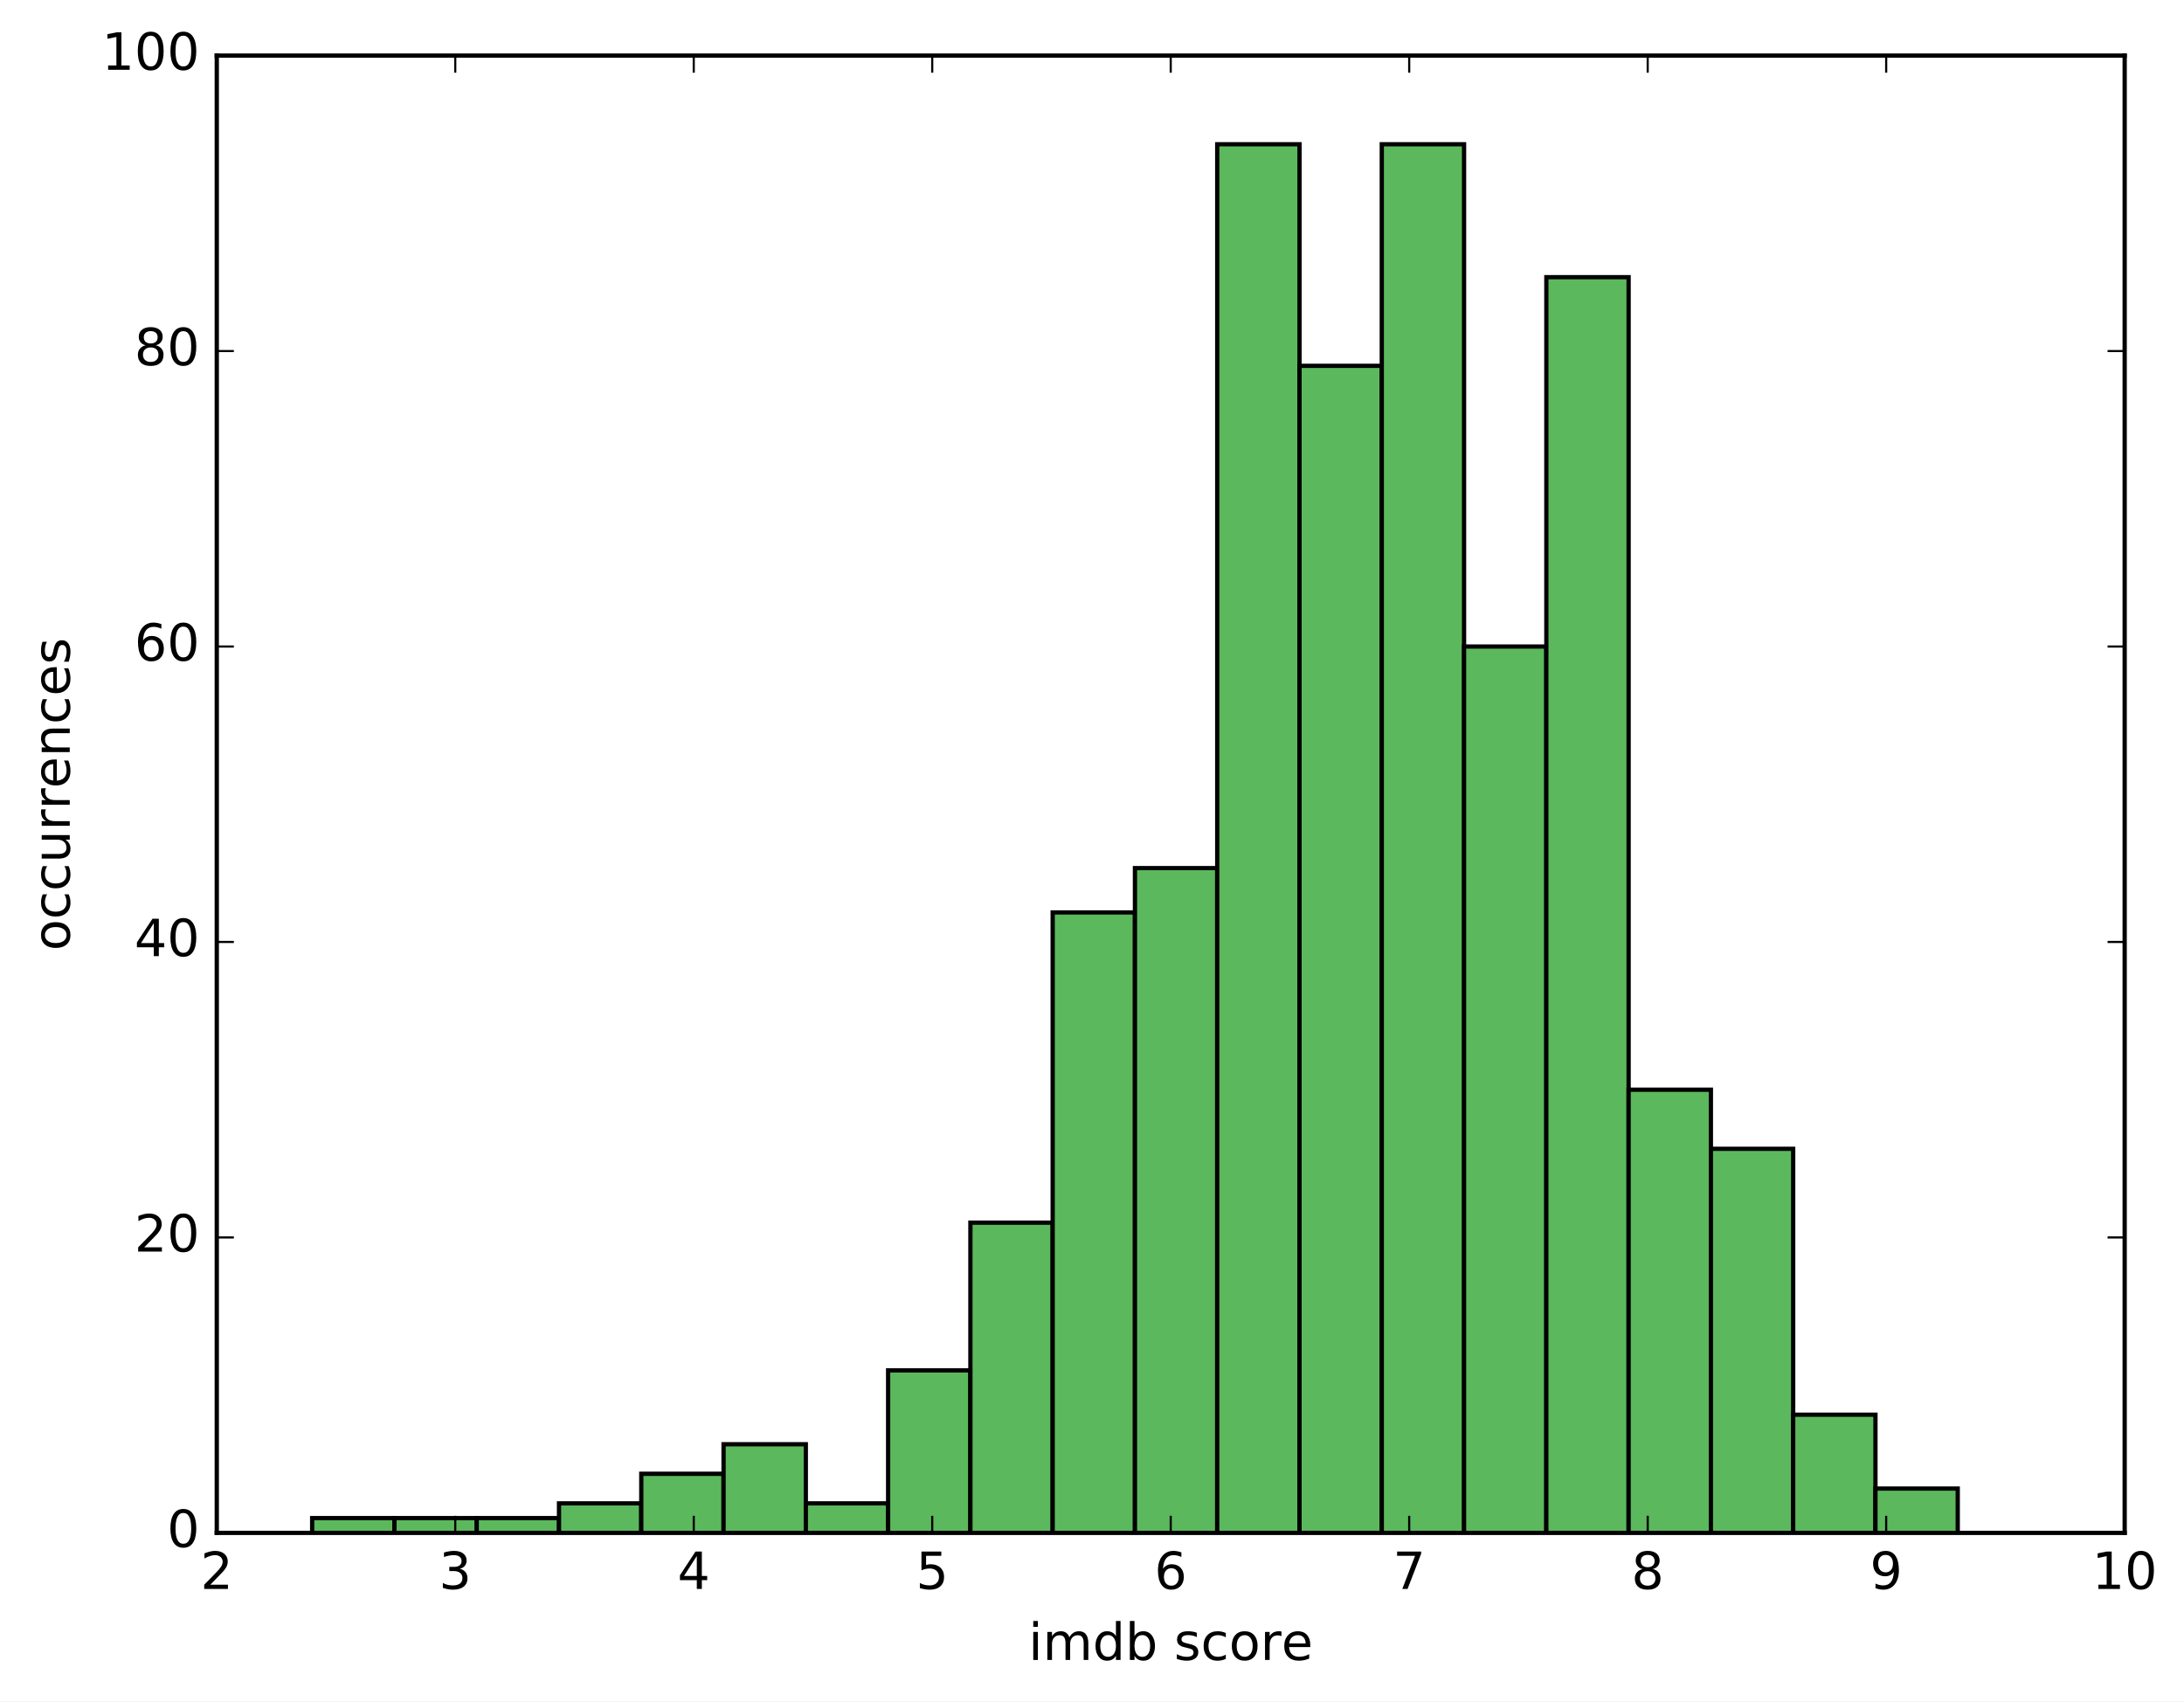
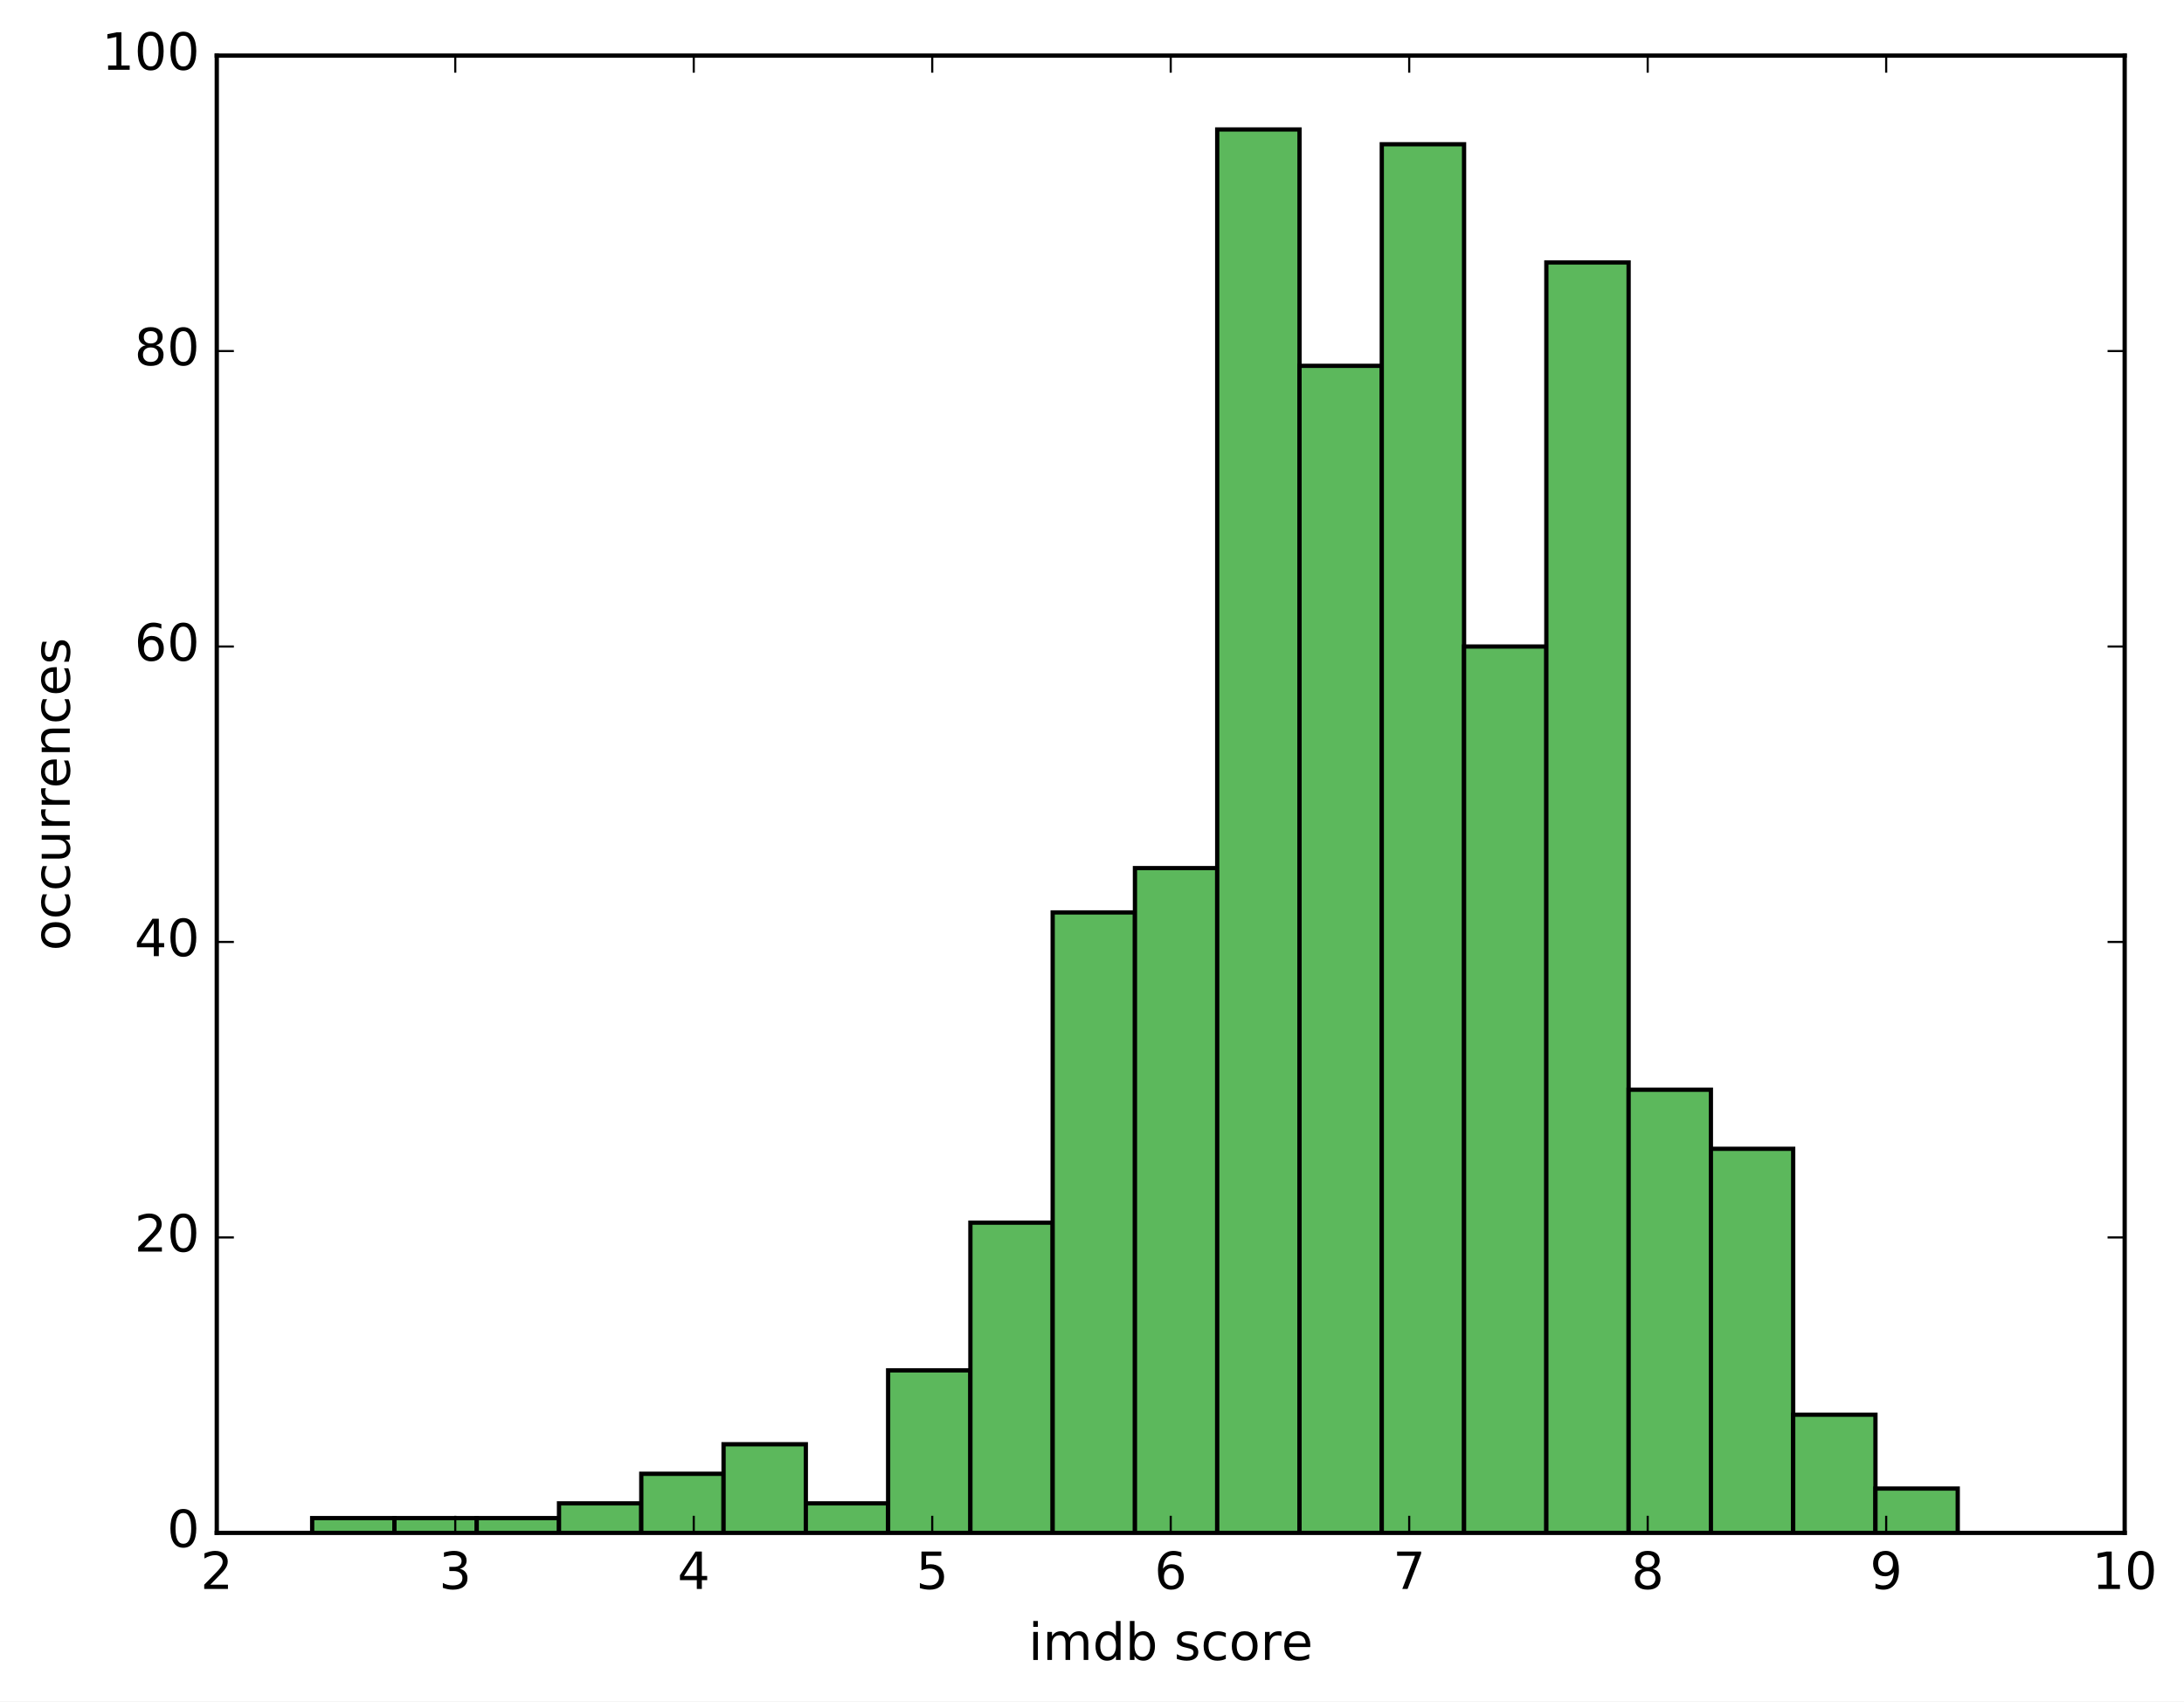
<svg xmlns="http://www.w3.org/2000/svg" xmlns:xlink="http://www.w3.org/1999/xlink" height="398pt" version="1.1" viewBox="0 0 511 398" width="511pt">
  <defs>
    <style type="text/css">
*{stroke-linecap:butt;stroke-linejoin:round;stroke-miterlimit:100000;}
  </style>
  </defs>
  <g id="figure_1">
    <g id="patch_1">
      <path d="M 0 398.034  L 511.954 398.034  L 511.954 0  L 0 0  z " style="fill:#ffffff;" />
    </g>
    <g id="axes_1">
      <g id="patch_2">
        <path d="M 50.719 358.607  L 497.119 358.607  L 497.119 13.007  L 50.719 13.007  z " style="fill:#ffffff;" />
      </g>
      <g id="patch_3">
-         <path clip-path="url(#p68d11a4602)" d="M 73.039 358.607  L 92.29 358.607  L 92.29 355.151  L 73.039 355.151  z " style="fill:#5cb85c;stroke:#000000;stroke-linejoin:miter;" />
+         <path clip-path="url(#p5a27fdf2f8)" d="M 73.039 358.607  L 92.29 358.607  L 92.29 355.151  L 73.039 355.151  z " style="fill:#5cb85c;stroke:#000000;stroke-linejoin:miter;" />
      </g>
      <g id="patch_4">
-         <path clip-path="url(#p68d11a4602)" d="M 92.29 358.607  L 111.541 358.607  L 111.541 355.151  L 92.29 355.151  z " style="fill:#5cb85c;stroke:#000000;stroke-linejoin:miter;" />
+         <path clip-path="url(#p5a27fdf2f8)" d="M 92.29 358.607  L 111.541 358.607  L 111.541 355.151  L 92.29 355.151  z " style="fill:#5cb85c;stroke:#000000;stroke-linejoin:miter;" />
      </g>
      <g id="patch_5">
-         <path clip-path="url(#p68d11a4602)" d="M 111.541 358.607  L 130.792 358.607  L 130.792 355.151  L 111.541 355.151  z " style="fill:#5cb85c;stroke:#000000;stroke-linejoin:miter;" />
+         <path clip-path="url(#p5a27fdf2f8)" d="M 111.541 358.607  L 130.792 358.607  L 130.792 355.151  L 111.541 355.151  z " style="fill:#5cb85c;stroke:#000000;stroke-linejoin:miter;" />
      </g>
      <g id="patch_6">
-         <path clip-path="url(#p68d11a4602)" d="M 130.792 358.607  L 150.043 358.607  L 150.043 351.695  L 130.792 351.695  z " style="fill:#5cb85c;stroke:#000000;stroke-linejoin:miter;" />
+         <path clip-path="url(#p5a27fdf2f8)" d="M 130.792 358.607  L 150.043 358.607  L 150.043 351.695  L 130.792 351.695  z " style="fill:#5cb85c;stroke:#000000;stroke-linejoin:miter;" />
      </g>
      <g id="patch_7">
-         <path clip-path="url(#p68d11a4602)" d="M 150.043 358.607  L 169.294 358.607  L 169.294 344.783  L 150.043 344.783  z " style="fill:#5cb85c;stroke:#000000;stroke-linejoin:miter;" />
+         <path clip-path="url(#p5a27fdf2f8)" d="M 150.043 358.607  L 169.294 358.607  L 169.294 344.783  L 150.043 344.783  z " style="fill:#5cb85c;stroke:#000000;stroke-linejoin:miter;" />
      </g>
      <g id="patch_8">
-         <path clip-path="url(#p68d11a4602)" d="M 169.294 358.607  L 188.545 358.607  L 188.545 337.871  L 169.294 337.871  z " style="fill:#5cb85c;stroke:#000000;stroke-linejoin:miter;" />
+         <path clip-path="url(#p5a27fdf2f8)" d="M 169.294 358.607  L 188.545 358.607  L 188.545 337.871  L 169.294 337.871  z " style="fill:#5cb85c;stroke:#000000;stroke-linejoin:miter;" />
      </g>
      <g id="patch_9">
-         <path clip-path="url(#p68d11a4602)" d="M 188.545 358.607  L 207.796 358.607  L 207.796 351.695  L 188.545 351.695  z " style="fill:#5cb85c;stroke:#000000;stroke-linejoin:miter;" />
+         <path clip-path="url(#p5a27fdf2f8)" d="M 188.545 358.607  L 207.796 358.607  L 207.796 351.695  L 188.545 351.695  z " style="fill:#5cb85c;stroke:#000000;stroke-linejoin:miter;" />
      </g>
      <g id="patch_10">
-         <path clip-path="url(#p68d11a4602)" d="M 207.796 358.607  L 227.047 358.607  L 227.047 320.591  L 207.796 320.591  z " style="fill:#5cb85c;stroke:#000000;stroke-linejoin:miter;" />
+         <path clip-path="url(#p5a27fdf2f8)" d="M 207.796 358.607  L 227.047 358.607  L 227.047 320.591  L 207.796 320.591  z " style="fill:#5cb85c;stroke:#000000;stroke-linejoin:miter;" />
      </g>
      <g id="patch_11">
-         <path clip-path="url(#p68d11a4602)" d="M 227.047 358.607  L 246.298 358.607  L 246.298 286.031  L 227.047 286.031  z " style="fill:#5cb85c;stroke:#000000;stroke-linejoin:miter;" />
+         <path clip-path="url(#p5a27fdf2f8)" d="M 227.047 358.607  L 246.298 358.607  L 246.298 286.031  L 227.047 286.031  z " style="fill:#5cb85c;stroke:#000000;stroke-linejoin:miter;" />
      </g>
      <g id="patch_12">
-         <path clip-path="url(#p68d11a4602)" d="M 246.298 358.607  L 265.549 358.607  L 265.549 213.455  L 246.298 213.455  z " style="fill:#5cb85c;stroke:#000000;stroke-linejoin:miter;" />
+         <path clip-path="url(#p5a27fdf2f8)" d="M 246.298 358.607  L 265.549 358.607  L 265.549 213.455  L 246.298 213.455  z " style="fill:#5cb85c;stroke:#000000;stroke-linejoin:miter;" />
      </g>
      <g id="patch_13">
-         <path clip-path="url(#p68d11a4602)" d="M 265.549 358.607  L 284.8 358.607  L 284.8 203.087  L 265.549 203.087  z " style="fill:#5cb85c;stroke:#000000;stroke-linejoin:miter;" />
+         <path clip-path="url(#p5a27fdf2f8)" d="M 265.549 358.607  L 284.8 358.607  L 284.8 203.087  L 265.549 203.087  z " style="fill:#5cb85c;stroke:#000000;stroke-linejoin:miter;" />
      </g>
      <g id="patch_14">
-         <path clip-path="url(#p68d11a4602)" d="M 284.8 358.607  L 304.051 358.607  L 304.051 33.743  L 284.8 33.743  z " style="fill:#5cb85c;stroke:#000000;stroke-linejoin:miter;" />
+         <path clip-path="url(#p5a27fdf2f8)" d="M 284.8 358.607  L 304.051 358.607  L 304.051 30.287  L 284.8 30.287  z " style="fill:#5cb85c;stroke:#000000;stroke-linejoin:miter;" />
      </g>
      <g id="patch_15">
-         <path clip-path="url(#p68d11a4602)" d="M 304.051 358.607  L 323.302 358.607  L 323.302 85.583  L 304.051 85.583  z " style="fill:#5cb85c;stroke:#000000;stroke-linejoin:miter;" />
+         <path clip-path="url(#p5a27fdf2f8)" d="M 304.051 358.607  L 323.302 358.607  L 323.302 85.583  L 304.051 85.583  z " style="fill:#5cb85c;stroke:#000000;stroke-linejoin:miter;" />
      </g>
      <g id="patch_16">
-         <path clip-path="url(#p68d11a4602)" d="M 323.302 358.607  L 342.553 358.607  L 342.553 33.743  L 323.302 33.743  z " style="fill:#5cb85c;stroke:#000000;stroke-linejoin:miter;" />
+         <path clip-path="url(#p5a27fdf2f8)" d="M 323.302 358.607  L 342.553 358.607  L 342.553 33.743  L 323.302 33.743  z " style="fill:#5cb85c;stroke:#000000;stroke-linejoin:miter;" />
      </g>
      <g id="patch_17">
-         <path clip-path="url(#p68d11a4602)" d="M 342.553 358.607  L 361.804 358.607  L 361.804 151.247  L 342.553 151.247  z " style="fill:#5cb85c;stroke:#000000;stroke-linejoin:miter;" />
+         <path clip-path="url(#p5a27fdf2f8)" d="M 342.553 358.607  L 361.804 358.607  L 361.804 151.247  L 342.553 151.247  z " style="fill:#5cb85c;stroke:#000000;stroke-linejoin:miter;" />
      </g>
      <g id="patch_18">
-         <path clip-path="url(#p68d11a4602)" d="M 361.804 358.607  L 381.055 358.607  L 381.055 64.847  L 361.804 64.847  z " style="fill:#5cb85c;stroke:#000000;stroke-linejoin:miter;" />
+         <path clip-path="url(#p5a27fdf2f8)" d="M 361.804 358.607  L 381.055 358.607  L 381.055 61.391  L 361.804 61.391  z " style="fill:#5cb85c;stroke:#000000;stroke-linejoin:miter;" />
      </g>
      <g id="patch_19">
-         <path clip-path="url(#p68d11a4602)" d="M 381.055 358.607  L 400.306 358.607  L 400.306 254.927  L 381.055 254.927  z " style="fill:#5cb85c;stroke:#000000;stroke-linejoin:miter;" />
+         <path clip-path="url(#p5a27fdf2f8)" d="M 381.055 358.607  L 400.306 358.607  L 400.306 254.927  L 381.055 254.927  z " style="fill:#5cb85c;stroke:#000000;stroke-linejoin:miter;" />
      </g>
      <g id="patch_20">
-         <path clip-path="url(#p68d11a4602)" d="M 400.306 358.607  L 419.557 358.607  L 419.557 268.751  L 400.306 268.751  z " style="fill:#5cb85c;stroke:#000000;stroke-linejoin:miter;" />
+         <path clip-path="url(#p5a27fdf2f8)" d="M 400.306 358.607  L 419.557 358.607  L 419.557 268.751  L 400.306 268.751  z " style="fill:#5cb85c;stroke:#000000;stroke-linejoin:miter;" />
      </g>
      <g id="patch_21">
-         <path clip-path="url(#p68d11a4602)" d="M 419.557 358.607  L 438.808 358.607  L 438.808 330.959  L 419.557 330.959  z " style="fill:#5cb85c;stroke:#000000;stroke-linejoin:miter;" />
+         <path clip-path="url(#p5a27fdf2f8)" d="M 419.557 358.607  L 438.808 358.607  L 438.808 330.959  L 419.557 330.959  z " style="fill:#5cb85c;stroke:#000000;stroke-linejoin:miter;" />
      </g>
      <g id="patch_22">
-         <path clip-path="url(#p68d11a4602)" d="M 438.808 358.607  L 458.059 358.607  L 458.059 348.239  L 438.808 348.239  z " style="fill:#5cb85c;stroke:#000000;stroke-linejoin:miter;" />
+         <path clip-path="url(#p5a27fdf2f8)" d="M 438.808 358.607  L 458.059 358.607  L 458.059 348.239  L 438.808 348.239  z " style="fill:#5cb85c;stroke:#000000;stroke-linejoin:miter;" />
      </g>
      <g id="patch_23">
        <path d="M 50.719 13.007  L 497.119 13.007  " style="fill:none;stroke:#000000;stroke-linecap:square;stroke-linejoin:miter;" />
      </g>
      <g id="patch_24">
        <path d="M 497.119 358.607  L 497.119 13.007  " style="fill:none;stroke:#000000;stroke-linecap:square;stroke-linejoin:miter;" />
      </g>
      <g id="patch_25">
        <path d="M 50.719 358.607  L 497.119 358.607  " style="fill:none;stroke:#000000;stroke-linecap:square;stroke-linejoin:miter;" />
      </g>
      <g id="patch_26">
        <path d="M 50.719 358.607  L 50.719 13.007  " style="fill:none;stroke:#000000;stroke-linecap:square;stroke-linejoin:miter;" />
      </g>
      <g id="matplotlib.axis_1">
        <g id="xtick_1">
          <g id="line2d_1">
            <defs>
-               <path d="M 0 0  L 0 -4  " id="m3318fc5b66" style="stroke:#000000;stroke-width:0.5;" />
-             </defs>
-             <g>
-               <use style="stroke:#000000;stroke-width:0.5;" x="50.719" xlink:href="#m3318fc5b66" y="358.607" />
+               <path d="M 0 0  L 0 -4  " id="md3cf2f3e57" style="stroke:#000000;stroke-width:0.5;" />
+             </defs>
+             <g>
+               <use style="stroke:#000000;stroke-width:0.5;" x="50.719" xlink:href="#md3cf2f3e57" y="358.607" />
            </g>
          </g>
          <g id="line2d_2">
            <defs>
-               <path d="M 0 0  L 0 4  " id="m92a1e35ff0" style="stroke:#000000;stroke-width:0.5;" />
-             </defs>
-             <g>
-               <use style="stroke:#000000;stroke-width:0.5;" x="50.719" xlink:href="#m92a1e35ff0" y="13.007" />
+               <path d="M 0 0  L 0 4  " id="md12a089766" style="stroke:#000000;stroke-width:0.5;" />
+             </defs>
+             <g>
+               <use style="stroke:#000000;stroke-width:0.5;" x="50.719" xlink:href="#md12a089766" y="13.007" />
            </g>
          </g>
          <g id="text_1">
            <defs>
              <path d="M 19.188 8.297  L 53.609 8.297  L 53.609 0  L 7.328 0  L 7.328 8.297  Q 12.938 14.109 22.625 23.891  Q 32.328 33.688 34.812 36.531  Q 39.547 41.844 41.422 45.531  Q 43.312 49.219 43.312 52.781  Q 43.312 58.594 39.234 62.25  Q 35.156 65.922 28.609 65.922  Q 23.969 65.922 18.812 64.312  Q 13.672 62.703 7.812 59.422  L 7.812 69.391  Q 13.766 71.781 18.938 73  Q 24.125 74.219 28.422 74.219  Q 39.75 74.219 46.484 68.547  Q 53.219 62.891 53.219 53.422  Q 53.219 48.922 51.531 44.891  Q 49.859 40.875 45.406 35.406  Q 44.188 33.984 37.641 27.219  Q 31.109 20.453 19.188 8.297  " id="BitstreamVeraSans-Roman-32" />
            </defs>
            <g transform="translate(46.90125 371.725)scale(0.12 -0.12)">
              <use xlink:href="#BitstreamVeraSans-Roman-32" />
            </g>
          </g>
        </g>
        <g id="xtick_2">
          <g id="line2d_3">
            <g>
-               <use style="stroke:#000000;stroke-width:0.5;" x="106.519" xlink:href="#m3318fc5b66" y="358.607" />
+               <use style="stroke:#000000;stroke-width:0.5;" x="106.519" xlink:href="#md3cf2f3e57" y="358.607" />
            </g>
          </g>
          <g id="line2d_4">
            <g>
-               <use style="stroke:#000000;stroke-width:0.5;" x="106.519" xlink:href="#m92a1e35ff0" y="13.007" />
+               <use style="stroke:#000000;stroke-width:0.5;" x="106.519" xlink:href="#md12a089766" y="13.007" />
            </g>
          </g>
          <g id="text_2">
            <defs>
              <path d="M 40.578 39.312  Q 47.656 37.797 51.625 33  Q 55.609 28.219 55.609 21.188  Q 55.609 10.406 48.188 4.484  Q 40.766 -1.422 27.094 -1.422  Q 22.516 -1.422 17.656 -0.516  Q 12.797 0.391 7.625 2.203  L 7.625 11.719  Q 11.719 9.328 16.594 8.109  Q 21.484 6.891 26.812 6.891  Q 36.078 6.891 40.938 10.547  Q 45.797 14.203 45.797 21.188  Q 45.797 27.641 41.281 31.266  Q 36.766 34.906 28.719 34.906  L 20.219 34.906  L 20.219 43.016  L 29.109 43.016  Q 36.375 43.016 40.234 45.922  Q 44.094 48.828 44.094 54.297  Q 44.094 59.906 40.109 62.906  Q 36.141 65.922 28.719 65.922  Q 24.656 65.922 20.016 65.031  Q 15.375 64.156 9.812 62.312  L 9.812 71.094  Q 15.438 72.656 20.344 73.438  Q 25.25 74.219 29.594 74.219  Q 40.828 74.219 47.359 69.109  Q 53.906 64.016 53.906 55.328  Q 53.906 49.266 50.438 45.094  Q 46.969 40.922 40.578 39.312  " id="BitstreamVeraSans-Roman-33" />
            </defs>
            <g transform="translate(102.7013 371.725)scale(0.12 -0.12)">
              <use xlink:href="#BitstreamVeraSans-Roman-33" />
            </g>
          </g>
        </g>
        <g id="xtick_3">
          <g id="line2d_5">
            <g>
-               <use style="stroke:#000000;stroke-width:0.5;" x="162.319" xlink:href="#m3318fc5b66" y="358.607" />
+               <use style="stroke:#000000;stroke-width:0.5;" x="162.319" xlink:href="#md3cf2f3e57" y="358.607" />
            </g>
          </g>
          <g id="line2d_6">
            <g>
-               <use style="stroke:#000000;stroke-width:0.5;" x="162.319" xlink:href="#m92a1e35ff0" y="13.007" />
+               <use style="stroke:#000000;stroke-width:0.5;" x="162.319" xlink:href="#md12a089766" y="13.007" />
            </g>
          </g>
          <g id="text_3">
            <defs>
              <path d="M 37.797 64.312  L 12.891 25.391  L 37.797 25.391  z M 35.203 72.906  L 47.609 72.906  L 47.609 25.391  L 58.016 25.391  L 58.016 17.188  L 47.609 17.188  L 47.609 0  L 37.797 0  L 37.797 17.188  L 4.891 17.188  L 4.891 26.703  z " id="BitstreamVeraSans-Roman-34" />
            </defs>
            <g transform="translate(158.5012 371.725)scale(0.12 -0.12)">
              <use xlink:href="#BitstreamVeraSans-Roman-34" />
            </g>
          </g>
        </g>
        <g id="xtick_4">
          <g id="line2d_7">
            <g>
-               <use style="stroke:#000000;stroke-width:0.5;" x="218.119" xlink:href="#m3318fc5b66" y="358.607" />
+               <use style="stroke:#000000;stroke-width:0.5;" x="218.119" xlink:href="#md3cf2f3e57" y="358.607" />
            </g>
          </g>
          <g id="line2d_8">
            <g>
-               <use style="stroke:#000000;stroke-width:0.5;" x="218.119" xlink:href="#m92a1e35ff0" y="13.007" />
+               <use style="stroke:#000000;stroke-width:0.5;" x="218.119" xlink:href="#md12a089766" y="13.007" />
            </g>
          </g>
          <g id="text_4">
            <defs>
              <path d="M 10.797 72.906  L 49.516 72.906  L 49.516 64.594  L 19.828 64.594  L 19.828 46.734  Q 21.969 47.469 24.109 47.828  Q 26.266 48.188 28.422 48.188  Q 40.625 48.188 47.75 41.5  Q 54.891 34.812 54.891 23.391  Q 54.891 11.625 47.562 5.094  Q 40.234 -1.422 26.906 -1.422  Q 22.312 -1.422 17.547 -0.641  Q 12.797 0.141 7.719 1.703  L 7.719 11.625  Q 12.109 9.234 16.797 8.062  Q 21.484 6.891 26.703 6.891  Q 35.156 6.891 40.078 11.328  Q 45.016 15.766 45.016 23.391  Q 45.016 31 40.078 35.438  Q 35.156 39.891 26.703 39.891  Q 22.75 39.891 18.812 39.016  Q 14.891 38.141 10.797 36.281  z " id="BitstreamVeraSans-Roman-35" />
            </defs>
            <g transform="translate(214.3013 371.725)scale(0.12 -0.12)">
              <use xlink:href="#BitstreamVeraSans-Roman-35" />
            </g>
          </g>
        </g>
        <g id="xtick_5">
          <g id="line2d_9">
            <g>
-               <use style="stroke:#000000;stroke-width:0.5;" x="273.919" xlink:href="#m3318fc5b66" y="358.607" />
+               <use style="stroke:#000000;stroke-width:0.5;" x="273.919" xlink:href="#md3cf2f3e57" y="358.607" />
            </g>
          </g>
          <g id="line2d_10">
            <g>
-               <use style="stroke:#000000;stroke-width:0.5;" x="273.919" xlink:href="#m92a1e35ff0" y="13.007" />
+               <use style="stroke:#000000;stroke-width:0.5;" x="273.919" xlink:href="#md12a089766" y="13.007" />
            </g>
          </g>
          <g id="text_5">
            <defs>
              <path d="M 33.016 40.375  Q 26.375 40.375 22.484 35.828  Q 18.609 31.297 18.609 23.391  Q 18.609 15.531 22.484 10.953  Q 26.375 6.391 33.016 6.391  Q 39.656 6.391 43.531 10.953  Q 47.406 15.531 47.406 23.391  Q 47.406 31.297 43.531 35.828  Q 39.656 40.375 33.016 40.375  M 52.594 71.297  L 52.594 62.312  Q 48.875 64.062 45.094 64.984  Q 41.312 65.922 37.594 65.922  Q 27.828 65.922 22.672 59.328  Q 17.531 52.734 16.797 39.406  Q 19.672 43.656 24.016 45.922  Q 28.375 48.188 33.594 48.188  Q 44.578 48.188 50.953 41.516  Q 57.328 34.859 57.328 23.391  Q 57.328 12.156 50.688 5.359  Q 44.047 -1.422 33.016 -1.422  Q 20.359 -1.422 13.672 8.266  Q 6.984 17.969 6.984 36.375  Q 6.984 53.656 15.188 63.938  Q 23.391 74.219 37.203 74.219  Q 40.922 74.219 44.703 73.484  Q 48.484 72.75 52.594 71.297  " id="BitstreamVeraSans-Roman-36" />
            </defs>
            <g transform="translate(270.1012 371.725)scale(0.12 -0.12)">
              <use xlink:href="#BitstreamVeraSans-Roman-36" />
            </g>
          </g>
        </g>
        <g id="xtick_6">
          <g id="line2d_11">
            <g>
-               <use style="stroke:#000000;stroke-width:0.5;" x="329.719" xlink:href="#m3318fc5b66" y="358.607" />
+               <use style="stroke:#000000;stroke-width:0.5;" x="329.719" xlink:href="#md3cf2f3e57" y="358.607" />
            </g>
          </g>
          <g id="line2d_12">
            <g>
-               <use style="stroke:#000000;stroke-width:0.5;" x="329.719" xlink:href="#m92a1e35ff0" y="13.007" />
+               <use style="stroke:#000000;stroke-width:0.5;" x="329.719" xlink:href="#md12a089766" y="13.007" />
            </g>
          </g>
          <g id="text_6">
            <defs>
              <path d="M 8.203 72.906  L 55.078 72.906  L 55.078 68.703  L 28.609 0  L 18.312 0  L 43.219 64.594  L 8.203 64.594  z " id="BitstreamVeraSans-Roman-37" />
            </defs>
            <g transform="translate(325.9013 371.725)scale(0.12 -0.12)">
              <use xlink:href="#BitstreamVeraSans-Roman-37" />
            </g>
          </g>
        </g>
        <g id="xtick_7">
          <g id="line2d_13">
            <g>
-               <use style="stroke:#000000;stroke-width:0.5;" x="385.519" xlink:href="#m3318fc5b66" y="358.607" />
+               <use style="stroke:#000000;stroke-width:0.5;" x="385.519" xlink:href="#md3cf2f3e57" y="358.607" />
            </g>
          </g>
          <g id="line2d_14">
            <g>
-               <use style="stroke:#000000;stroke-width:0.5;" x="385.519" xlink:href="#m92a1e35ff0" y="13.007" />
+               <use style="stroke:#000000;stroke-width:0.5;" x="385.519" xlink:href="#md12a089766" y="13.007" />
            </g>
          </g>
          <g id="text_7">
            <defs>
              <path d="M 31.781 34.625  Q 24.75 34.625 20.719 30.859  Q 16.703 27.094 16.703 20.516  Q 16.703 13.922 20.719 10.156  Q 24.75 6.391 31.781 6.391  Q 38.812 6.391 42.859 10.172  Q 46.922 13.969 46.922 20.516  Q 46.922 27.094 42.891 30.859  Q 38.875 34.625 31.781 34.625  M 21.922 38.812  Q 15.578 40.375 12.031 44.719  Q 8.5 49.078 8.5 55.328  Q 8.5 64.062 14.719 69.141  Q 20.953 74.219 31.781 74.219  Q 42.672 74.219 48.875 69.141  Q 55.078 64.062 55.078 55.328  Q 55.078 49.078 51.531 44.719  Q 48 40.375 41.703 38.812  Q 48.828 37.156 52.797 32.312  Q 56.781 27.484 56.781 20.516  Q 56.781 9.906 50.312 4.234  Q 43.844 -1.422 31.781 -1.422  Q 19.734 -1.422 13.25 4.234  Q 6.781 9.906 6.781 20.516  Q 6.781 27.484 10.781 32.312  Q 14.797 37.156 21.922 38.812  M 18.312 54.391  Q 18.312 48.734 21.844 45.562  Q 25.391 42.391 31.781 42.391  Q 38.141 42.391 41.719 45.562  Q 45.312 48.734 45.312 54.391  Q 45.312 60.062 41.719 63.234  Q 38.141 66.406 31.781 66.406  Q 25.391 66.406 21.844 63.234  Q 18.312 60.062 18.312 54.391  " id="BitstreamVeraSans-Roman-38" />
            </defs>
            <g transform="translate(381.7013 371.725)scale(0.12 -0.12)">
              <use xlink:href="#BitstreamVeraSans-Roman-38" />
            </g>
          </g>
        </g>
        <g id="xtick_8">
          <g id="line2d_15">
            <g>
-               <use style="stroke:#000000;stroke-width:0.5;" x="441.319" xlink:href="#m3318fc5b66" y="358.607" />
+               <use style="stroke:#000000;stroke-width:0.5;" x="441.319" xlink:href="#md3cf2f3e57" y="358.607" />
            </g>
          </g>
          <g id="line2d_16">
            <g>
-               <use style="stroke:#000000;stroke-width:0.5;" x="441.319" xlink:href="#m92a1e35ff0" y="13.007" />
+               <use style="stroke:#000000;stroke-width:0.5;" x="441.319" xlink:href="#md12a089766" y="13.007" />
            </g>
          </g>
          <g id="text_8">
            <defs>
              <path d="M 10.984 1.516  L 10.984 10.5  Q 14.703 8.734 18.5 7.812  Q 22.312 6.891 25.984 6.891  Q 35.75 6.891 40.891 13.453  Q 46.047 20.016 46.781 33.406  Q 43.953 29.203 39.594 26.953  Q 35.25 24.703 29.984 24.703  Q 19.047 24.703 12.672 31.312  Q 6.297 37.938 6.297 49.422  Q 6.297 60.641 12.938 67.422  Q 19.578 74.219 30.609 74.219  Q 43.266 74.219 49.922 64.516  Q 56.594 54.828 56.594 36.375  Q 56.594 19.141 48.406 8.859  Q 40.234 -1.422 26.422 -1.422  Q 22.703 -1.422 18.891 -0.688  Q 15.094 0.047 10.984 1.516  M 30.609 32.422  Q 37.25 32.422 41.125 36.953  Q 45.016 41.5 45.016 49.422  Q 45.016 57.281 41.125 61.844  Q 37.25 66.406 30.609 66.406  Q 23.969 66.406 20.094 61.844  Q 16.219 57.281 16.219 49.422  Q 16.219 41.5 20.094 36.953  Q 23.969 32.422 30.609 32.422  " id="BitstreamVeraSans-Roman-39" />
            </defs>
            <g transform="translate(437.5013 371.725)scale(0.12 -0.12)">
              <use xlink:href="#BitstreamVeraSans-Roman-39" />
            </g>
          </g>
        </g>
        <g id="xtick_9">
          <g id="line2d_17">
            <g>
-               <use style="stroke:#000000;stroke-width:0.5;" x="497.119" xlink:href="#m3318fc5b66" y="358.607" />
+               <use style="stroke:#000000;stroke-width:0.5;" x="497.119" xlink:href="#md3cf2f3e57" y="358.607" />
            </g>
          </g>
          <g id="line2d_18">
            <g>
-               <use style="stroke:#000000;stroke-width:0.5;" x="497.119" xlink:href="#m92a1e35ff0" y="13.007" />
+               <use style="stroke:#000000;stroke-width:0.5;" x="497.119" xlink:href="#md12a089766" y="13.007" />
            </g>
          </g>
          <g id="text_9">
            <defs>
              <path d="M 31.781 66.406  Q 24.172 66.406 20.328 58.906  Q 16.5 51.422 16.5 36.375  Q 16.5 21.391 20.328 13.891  Q 24.172 6.391 31.781 6.391  Q 39.453 6.391 43.281 13.891  Q 47.125 21.391 47.125 36.375  Q 47.125 51.422 43.281 58.906  Q 39.453 66.406 31.781 66.406  M 31.781 74.219  Q 44.047 74.219 50.516 64.516  Q 56.984 54.828 56.984 36.375  Q 56.984 17.969 50.516 8.266  Q 44.047 -1.422 31.781 -1.422  Q 19.531 -1.422 13.062 8.266  Q 6.594 17.969 6.594 36.375  Q 6.594 54.828 13.062 64.516  Q 19.531 74.219 31.781 74.219  " id="BitstreamVeraSans-Roman-30" />
              <path d="M 12.406 8.297  L 28.516 8.297  L 28.516 63.922  L 10.984 60.406  L 10.984 69.391  L 28.422 72.906  L 38.281 72.906  L 38.281 8.297  L 54.391 8.297  L 54.391 0  L 12.406 0  z " id="BitstreamVeraSans-Roman-31" />
            </defs>
            <g transform="translate(489.4837 371.725)scale(0.12 -0.12)">
              <use xlink:href="#BitstreamVeraSans-Roman-31" />
              <use x="63.623" xlink:href="#BitstreamVeraSans-Roman-30" />
            </g>
          </g>
        </g>
        <g id="text_10">
          <defs>
            <path id="BitstreamVeraSans-Roman-20" />
            <path d="M 52 44.188  Q 55.375 50.25 60.062 53.125  Q 64.75 56 71.094 56  Q 79.641 56 84.281 50.016  Q 88.922 44.047 88.922 33.016  L 88.922 0  L 79.891 0  L 79.891 32.719  Q 79.891 40.578 77.094 44.375  Q 74.312 48.188 68.609 48.188  Q 61.625 48.188 57.562 43.547  Q 53.516 38.922 53.516 30.906  L 53.516 0  L 44.484 0  L 44.484 32.719  Q 44.484 40.625 41.703 44.406  Q 38.922 48.188 33.109 48.188  Q 26.219 48.188 22.156 43.531  Q 18.109 38.875 18.109 30.906  L 18.109 0  L 9.078 0  L 9.078 54.688  L 18.109 54.688  L 18.109 46.188  Q 21.188 51.219 25.484 53.609  Q 29.781 56 35.688 56  Q 41.656 56 45.828 52.969  Q 50 49.953 52 44.188  " id="BitstreamVeraSans-Roman-6d" />
            <path d="M 30.609 48.391  Q 23.391 48.391 19.188 42.75  Q 14.984 37.109 14.984 27.297  Q 14.984 17.484 19.156 11.844  Q 23.344 6.203 30.609 6.203  Q 37.797 6.203 41.984 11.859  Q 46.188 17.531 46.188 27.297  Q 46.188 37.016 41.984 42.703  Q 37.797 48.391 30.609 48.391  M 30.609 56  Q 42.328 56 49.016 48.375  Q 55.719 40.766 55.719 27.297  Q 55.719 13.875 49.016 6.219  Q 42.328 -1.422 30.609 -1.422  Q 18.844 -1.422 12.172 6.219  Q 5.516 13.875 5.516 27.297  Q 5.516 40.766 12.172 48.375  Q 18.844 56 30.609 56  " id="BitstreamVeraSans-Roman-6f" />
            <path d="M 9.422 54.688  L 18.406 54.688  L 18.406 0  L 9.422 0  z M 9.422 75.984  L 18.406 75.984  L 18.406 64.594  L 9.422 64.594  z " id="BitstreamVeraSans-Roman-69" />
            <path d="M 56.203 29.594  L 56.203 25.203  L 14.891 25.203  Q 15.484 15.922 20.484 11.062  Q 25.484 6.203 34.422 6.203  Q 39.594 6.203 44.453 7.469  Q 49.312 8.734 54.109 11.281  L 54.109 2.781  Q 49.266 0.734 44.188 -0.344  Q 39.109 -1.422 33.891 -1.422  Q 20.797 -1.422 13.156 6.188  Q 5.516 13.812 5.516 26.812  Q 5.516 40.234 12.766 48.109  Q 20.016 56 32.328 56  Q 43.359 56 49.781 48.891  Q 56.203 41.797 56.203 29.594  M 47.219 32.234  Q 47.125 39.594 43.094 43.984  Q 39.062 48.391 32.422 48.391  Q 24.906 48.391 20.391 44.141  Q 15.875 39.891 15.188 32.172  z " id="BitstreamVeraSans-Roman-65" />
            <path d="M 45.406 46.391  L 45.406 75.984  L 54.391 75.984  L 54.391 0  L 45.406 0  L 45.406 8.203  Q 42.578 3.328 38.25 0.953  Q 33.938 -1.422 27.875 -1.422  Q 17.969 -1.422 11.734 6.484  Q 5.516 14.406 5.516 27.297  Q 5.516 40.188 11.734 48.094  Q 17.969 56 27.875 56  Q 33.938 56 38.25 53.625  Q 42.578 51.266 45.406 46.391  M 14.797 27.297  Q 14.797 17.391 18.875 11.75  Q 22.953 6.109 30.078 6.109  Q 37.203 6.109 41.297 11.75  Q 45.406 17.391 45.406 27.297  Q 45.406 37.203 41.297 42.844  Q 37.203 48.484 30.078 48.484  Q 22.953 48.484 18.875 42.844  Q 14.797 37.203 14.797 27.297  " id="BitstreamVeraSans-Roman-64" />
            <path d="M 41.109 46.297  Q 39.594 47.172 37.812 47.578  Q 36.031 48 33.891 48  Q 26.266 48 22.188 43.047  Q 18.109 38.094 18.109 28.812  L 18.109 0  L 9.078 0  L 9.078 54.688  L 18.109 54.688  L 18.109 46.188  Q 20.953 51.172 25.484 53.578  Q 30.031 56 36.531 56  Q 37.453 56 38.578 55.875  Q 39.703 55.766 41.062 55.516  z " id="BitstreamVeraSans-Roman-72" />
            <path d="M 44.281 53.078  L 44.281 44.578  Q 40.484 46.531 36.375 47.5  Q 32.281 48.484 27.875 48.484  Q 21.188 48.484 17.844 46.438  Q 14.5 44.391 14.5 40.281  Q 14.5 37.156 16.891 35.375  Q 19.281 33.594 26.516 31.984  L 29.594 31.297  Q 39.156 29.25 43.188 25.516  Q 47.219 21.781 47.219 15.094  Q 47.219 7.469 41.188 3.016  Q 35.156 -1.422 24.609 -1.422  Q 20.219 -1.422 15.453 -0.562  Q 10.688 0.297 5.422 2  L 5.422 11.281  Q 10.406 8.688 15.234 7.391  Q 20.062 6.109 24.812 6.109  Q 31.156 6.109 34.562 8.281  Q 37.984 10.453 37.984 14.406  Q 37.984 18.062 35.516 20.016  Q 33.062 21.969 24.703 23.781  L 21.578 24.516  Q 13.234 26.266 9.516 29.906  Q 5.812 33.547 5.812 39.891  Q 5.812 47.609 11.281 51.797  Q 16.75 56 26.812 56  Q 31.781 56 36.172 55.266  Q 40.578 54.547 44.281 53.078  " id="BitstreamVeraSans-Roman-73" />
            <path d="M 48.781 52.594  L 48.781 44.188  Q 44.969 46.297 41.141 47.344  Q 37.312 48.391 33.406 48.391  Q 24.656 48.391 19.812 42.844  Q 14.984 37.312 14.984 27.297  Q 14.984 17.281 19.812 11.734  Q 24.656 6.203 33.406 6.203  Q 37.312 6.203 41.141 7.25  Q 44.969 8.297 48.781 10.406  L 48.781 2.094  Q 45.016 0.344 40.984 -0.531  Q 36.969 -1.422 32.422 -1.422  Q 20.062 -1.422 12.781 6.344  Q 5.516 14.109 5.516 27.297  Q 5.516 40.672 12.859 48.328  Q 20.219 56 33.016 56  Q 37.156 56 41.109 55.141  Q 45.062 54.297 48.781 52.594  " id="BitstreamVeraSans-Roman-63" />
            <path d="M 48.688 27.297  Q 48.688 37.203 44.609 42.844  Q 40.531 48.484 33.406 48.484  Q 26.266 48.484 22.188 42.844  Q 18.109 37.203 18.109 27.297  Q 18.109 17.391 22.188 11.75  Q 26.266 6.109 33.406 6.109  Q 40.531 6.109 44.609 11.75  Q 48.688 17.391 48.688 27.297  M 18.109 46.391  Q 20.953 51.266 25.266 53.625  Q 29.594 56 35.594 56  Q 45.562 56 51.781 48.094  Q 58.016 40.188 58.016 27.297  Q 58.016 14.406 51.781 6.484  Q 45.562 -1.422 35.594 -1.422  Q 29.594 -1.422 25.266 0.953  Q 20.953 3.328 18.109 8.203  L 18.109 0  L 9.078 0  L 9.078 75.984  L 18.109 75.984  z " id="BitstreamVeraSans-Roman-62" />
          </defs>
          <g transform="translate(240.63 388.3388)scale(0.12 -0.12)">
            <use xlink:href="#BitstreamVeraSans-Roman-69" />
            <use x="27.783" xlink:href="#BitstreamVeraSans-Roman-6d" />
            <use x="125.195" xlink:href="#BitstreamVeraSans-Roman-64" />
            <use x="188.672" xlink:href="#BitstreamVeraSans-Roman-62" />
            <use x="252.148" xlink:href="#BitstreamVeraSans-Roman-20" />
            <use x="283.936" xlink:href="#BitstreamVeraSans-Roman-73" />
            <use x="336.035" xlink:href="#BitstreamVeraSans-Roman-63" />
            <use x="391.016" xlink:href="#BitstreamVeraSans-Roman-6f" />
            <use x="452.197" xlink:href="#BitstreamVeraSans-Roman-72" />
            <use x="493.279" xlink:href="#BitstreamVeraSans-Roman-65" />
          </g>
        </g>
      </g>
      <g id="matplotlib.axis_2">
        <g id="ytick_1">
          <g id="line2d_19">
            <defs>
-               <path d="M 0 0  L 4 0  " id="m1535637365" style="stroke:#000000;stroke-width:0.5;" />
-             </defs>
-             <g>
-               <use style="stroke:#000000;stroke-width:0.5;" x="50.719" xlink:href="#m1535637365" y="358.607" />
+               <path d="M 0 0  L 4 0  " id="meffb7f1d1c" style="stroke:#000000;stroke-width:0.5;" />
+             </defs>
+             <g>
+               <use style="stroke:#000000;stroke-width:0.5;" x="50.719" xlink:href="#meffb7f1d1c" y="358.607" />
            </g>
          </g>
          <g id="line2d_20">
            <defs>
-               <path d="M 0 0  L -4 0  " id="m6fae6eb7b3" style="stroke:#000000;stroke-width:0.5;" />
-             </defs>
-             <g>
-               <use style="stroke:#000000;stroke-width:0.5;" x="497.119" xlink:href="#m6fae6eb7b3" y="358.607" />
+               <path d="M 0 0  L -4 0  " id="m8107e7497b" style="stroke:#000000;stroke-width:0.5;" />
+             </defs>
+             <g>
+               <use style="stroke:#000000;stroke-width:0.5;" x="497.119" xlink:href="#m8107e7497b" y="358.607" />
            </g>
          </g>
          <g id="text_11">
            <g transform="translate(39.08375 361.9181)scale(0.12 -0.12)">
              <use xlink:href="#BitstreamVeraSans-Roman-30" />
            </g>
          </g>
        </g>
        <g id="ytick_2">
          <g id="line2d_21">
            <g>
-               <use style="stroke:#000000;stroke-width:0.5;" x="50.719" xlink:href="#m1535637365" y="289.487" />
+               <use style="stroke:#000000;stroke-width:0.5;" x="50.719" xlink:href="#meffb7f1d1c" y="289.487" />
            </g>
          </g>
          <g id="line2d_22">
            <g>
-               <use style="stroke:#000000;stroke-width:0.5;" x="497.119" xlink:href="#m6fae6eb7b3" y="289.487" />
+               <use style="stroke:#000000;stroke-width:0.5;" x="497.119" xlink:href="#m8107e7497b" y="289.487" />
            </g>
          </g>
          <g id="text_12">
            <g transform="translate(31.44875 292.7981)scale(0.12 -0.12)">
              <use xlink:href="#BitstreamVeraSans-Roman-32" />
              <use x="63.623" xlink:href="#BitstreamVeraSans-Roman-30" />
            </g>
          </g>
        </g>
        <g id="ytick_3">
          <g id="line2d_23">
            <g>
-               <use style="stroke:#000000;stroke-width:0.5;" x="50.719" xlink:href="#m1535637365" y="220.367" />
+               <use style="stroke:#000000;stroke-width:0.5;" x="50.719" xlink:href="#meffb7f1d1c" y="220.367" />
            </g>
          </g>
          <g id="line2d_24">
            <g>
-               <use style="stroke:#000000;stroke-width:0.5;" x="497.119" xlink:href="#m6fae6eb7b3" y="220.367" />
+               <use style="stroke:#000000;stroke-width:0.5;" x="497.119" xlink:href="#m8107e7497b" y="220.367" />
            </g>
          </g>
          <g id="text_13">
            <g transform="translate(31.44875 223.6781)scale(0.12 -0.12)">
              <use xlink:href="#BitstreamVeraSans-Roman-34" />
              <use x="63.623" xlink:href="#BitstreamVeraSans-Roman-30" />
            </g>
          </g>
        </g>
        <g id="ytick_4">
          <g id="line2d_25">
            <g>
-               <use style="stroke:#000000;stroke-width:0.5;" x="50.719" xlink:href="#m1535637365" y="151.247" />
+               <use style="stroke:#000000;stroke-width:0.5;" x="50.719" xlink:href="#meffb7f1d1c" y="151.247" />
            </g>
          </g>
          <g id="line2d_26">
            <g>
-               <use style="stroke:#000000;stroke-width:0.5;" x="497.119" xlink:href="#m6fae6eb7b3" y="151.247" />
+               <use style="stroke:#000000;stroke-width:0.5;" x="497.119" xlink:href="#m8107e7497b" y="151.247" />
            </g>
          </g>
          <g id="text_14">
            <g transform="translate(31.44875 154.5581)scale(0.12 -0.12)">
              <use xlink:href="#BitstreamVeraSans-Roman-36" />
              <use x="63.623" xlink:href="#BitstreamVeraSans-Roman-30" />
            </g>
          </g>
        </g>
        <g id="ytick_5">
          <g id="line2d_27">
            <g>
-               <use style="stroke:#000000;stroke-width:0.5;" x="50.719" xlink:href="#m1535637365" y="82.127" />
+               <use style="stroke:#000000;stroke-width:0.5;" x="50.719" xlink:href="#meffb7f1d1c" y="82.127" />
            </g>
          </g>
          <g id="line2d_28">
            <g>
-               <use style="stroke:#000000;stroke-width:0.5;" x="497.119" xlink:href="#m6fae6eb7b3" y="82.127" />
+               <use style="stroke:#000000;stroke-width:0.5;" x="497.119" xlink:href="#m8107e7497b" y="82.127" />
            </g>
          </g>
          <g id="text_15">
            <g transform="translate(31.44875 85.43812)scale(0.12 -0.12)">
              <use xlink:href="#BitstreamVeraSans-Roman-38" />
              <use x="63.623" xlink:href="#BitstreamVeraSans-Roman-30" />
            </g>
          </g>
        </g>
        <g id="ytick_6">
          <g id="line2d_29">
            <g>
-               <use style="stroke:#000000;stroke-width:0.5;" x="50.719" xlink:href="#m1535637365" y="13.007" />
+               <use style="stroke:#000000;stroke-width:0.5;" x="50.719" xlink:href="#meffb7f1d1c" y="13.007" />
            </g>
          </g>
          <g id="line2d_30">
            <g>
-               <use style="stroke:#000000;stroke-width:0.5;" x="497.119" xlink:href="#m6fae6eb7b3" y="13.007" />
+               <use style="stroke:#000000;stroke-width:0.5;" x="497.119" xlink:href="#m8107e7497b" y="13.007" />
            </g>
          </g>
          <g id="text_16">
            <g transform="translate(23.81375 16.31812)scale(0.12 -0.12)">
              <use xlink:href="#BitstreamVeraSans-Roman-31" />
              <use x="63.623" xlink:href="#BitstreamVeraSans-Roman-30" />
              <use x="127.246" xlink:href="#BitstreamVeraSans-Roman-30" />
            </g>
          </g>
        </g>
        <g id="text_17">
          <defs>
            <path d="M 54.891 33.016  L 54.891 0  L 45.906 0  L 45.906 32.719  Q 45.906 40.484 42.875 44.328  Q 39.844 48.188 33.797 48.188  Q 26.516 48.188 22.312 43.547  Q 18.109 38.922 18.109 30.906  L 18.109 0  L 9.078 0  L 9.078 54.688  L 18.109 54.688  L 18.109 46.188  Q 21.344 51.125 25.703 53.562  Q 30.078 56 35.797 56  Q 45.219 56 50.047 50.172  Q 54.891 44.344 54.891 33.016  " id="BitstreamVeraSans-Roman-6e" />
            <path d="M 8.5 21.578  L 8.5 54.688  L 17.484 54.688  L 17.484 21.922  Q 17.484 14.156 20.5 10.266  Q 23.531 6.391 29.594 6.391  Q 36.859 6.391 41.078 11.031  Q 45.312 15.672 45.312 23.688  L 45.312 54.688  L 54.297 54.688  L 54.297 0  L 45.312 0  L 45.312 8.406  Q 42.047 3.422 37.719 1  Q 33.406 -1.422 27.688 -1.422  Q 18.266 -1.422 13.375 4.438  Q 8.5 10.297 8.5 21.578  " id="BitstreamVeraSans-Roman-75" />
          </defs>
          <g transform="translate(16.31812 222.42)rotate(-90.0)scale(0.12 -0.12)">
            <use xlink:href="#BitstreamVeraSans-Roman-6f" />
            <use x="61.182" xlink:href="#BitstreamVeraSans-Roman-63" />
            <use x="116.162" xlink:href="#BitstreamVeraSans-Roman-63" />
            <use x="171.143" xlink:href="#BitstreamVeraSans-Roman-75" />
            <use x="234.521" xlink:href="#BitstreamVeraSans-Roman-72" />
            <use x="275.619" xlink:href="#BitstreamVeraSans-Roman-72" />
            <use x="316.701" xlink:href="#BitstreamVeraSans-Roman-65" />
            <use x="378.225" xlink:href="#BitstreamVeraSans-Roman-6e" />
            <use x="441.604" xlink:href="#BitstreamVeraSans-Roman-63" />
            <use x="496.584" xlink:href="#BitstreamVeraSans-Roman-65" />
            <use x="558.107" xlink:href="#BitstreamVeraSans-Roman-73" />
          </g>
        </g>
      </g>
    </g>
  </g>
  <defs>
-     <clipPath id="p68d11a4602">
+     <clipPath id="p5a27fdf2f8">
      <rect height="345.6" width="446.4" x="50.719" y="13.007" />
    </clipPath>
  </defs>
</svg>
